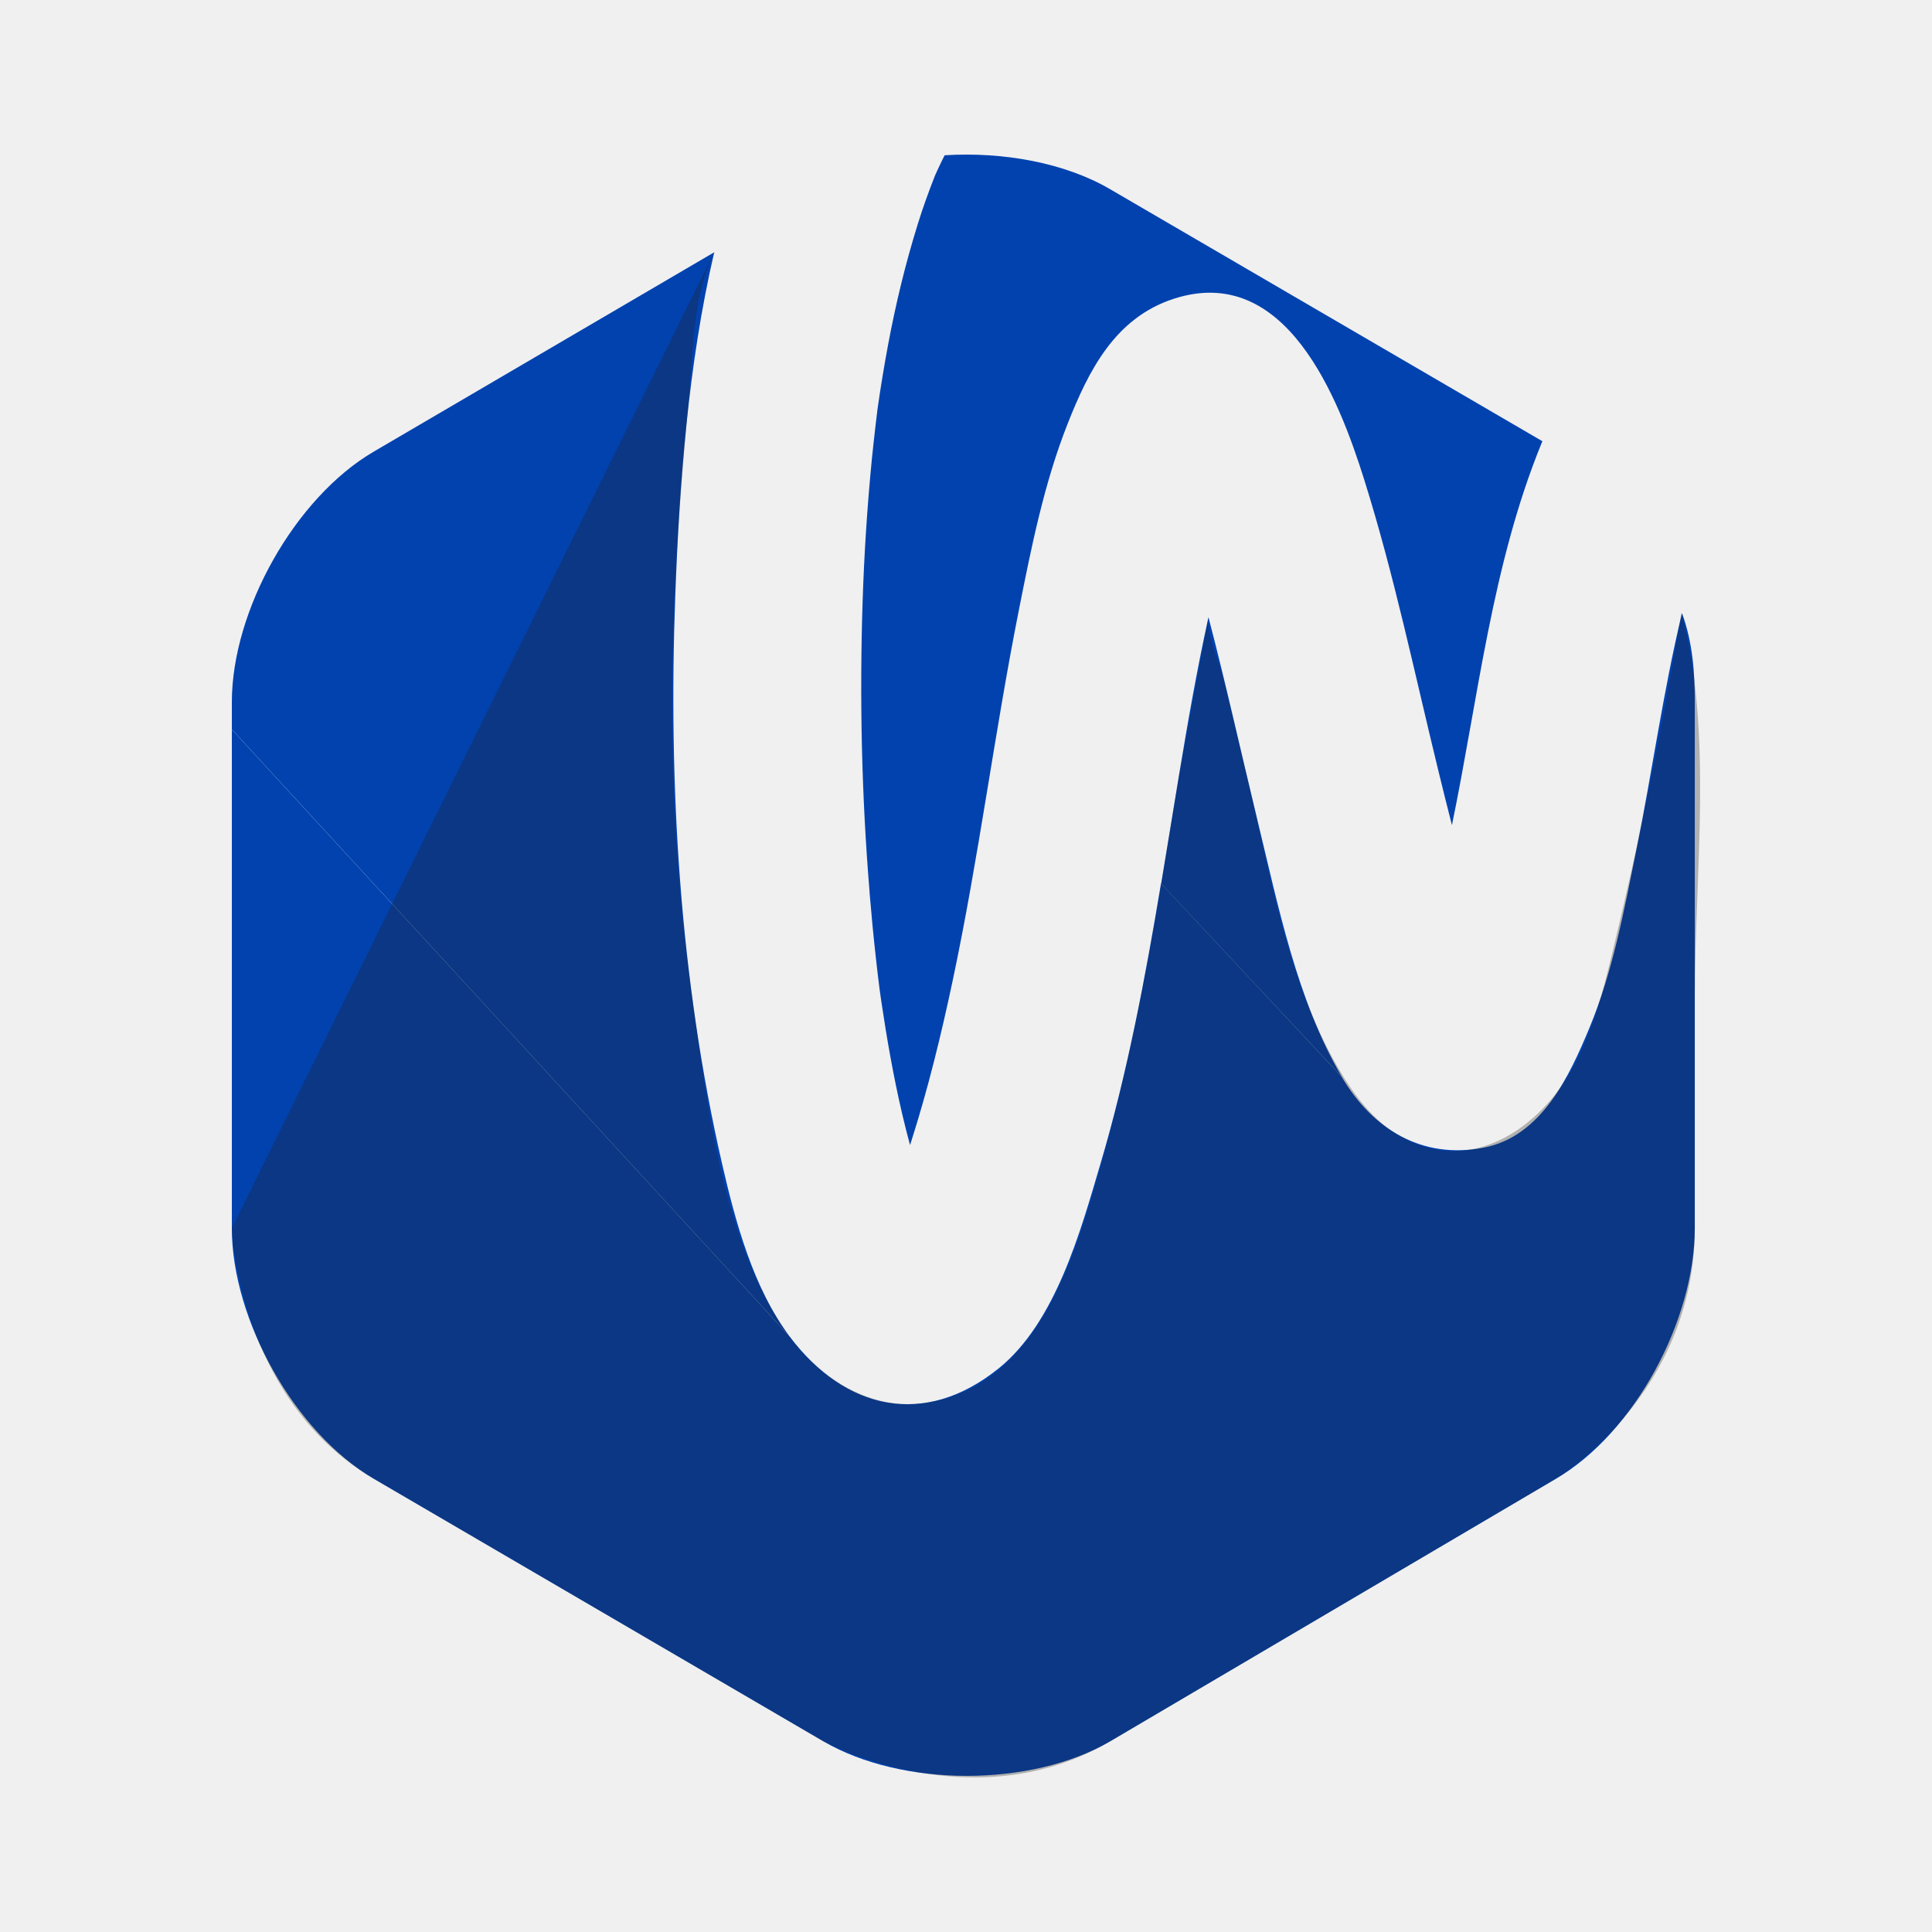
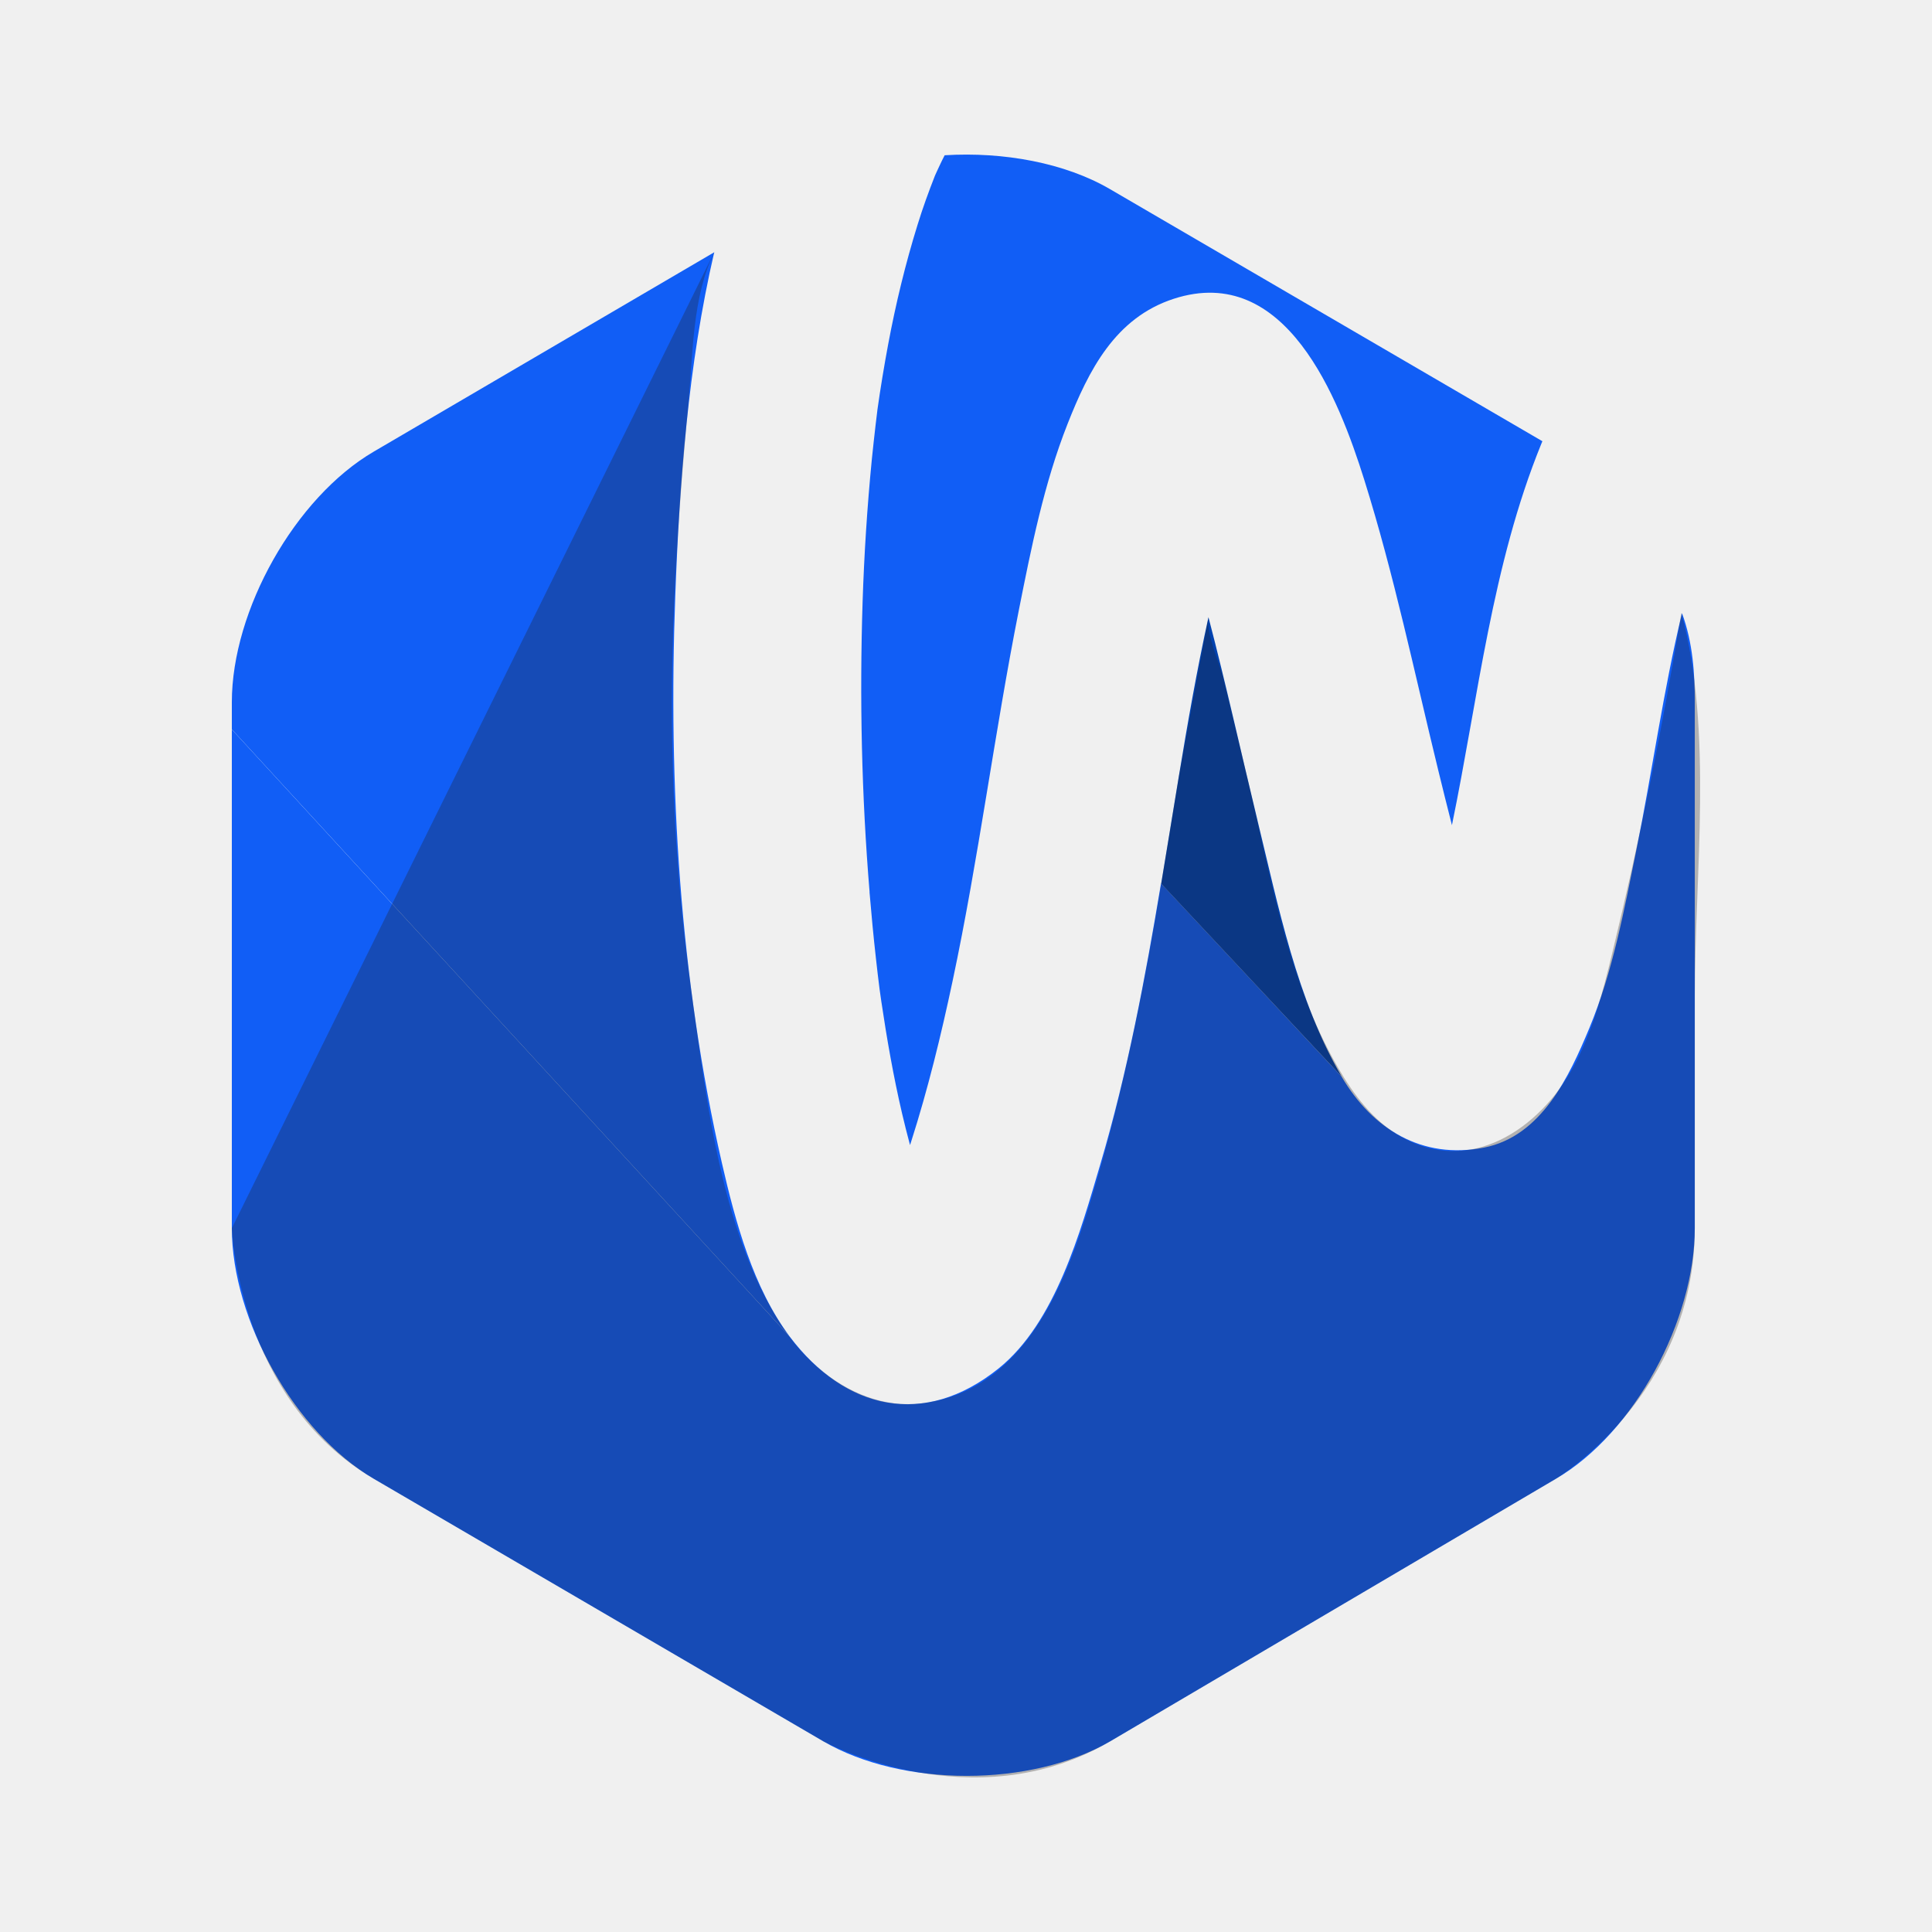
<svg xmlns="http://www.w3.org/2000/svg" width="50" height="50" viewBox="0 0 50 50" fill="none">
  <g clip-path="url(#clip0_529_73509)">
-     <path d="M22.503 23.087C22.551 23.66 22.605 24.232 22.669 24.803C22.698 25.07 22.73 25.337 22.764 25.604C22.778 25.708 22.794 25.81 22.808 25.914C22.952 26.885 23.121 27.853 23.344 28.81C23.408 29.084 23.478 29.359 23.551 29.634C23.561 29.604 23.571 29.574 23.581 29.544C24.016 28.182 24.356 26.789 24.653 25.389C25.329 22.207 25.735 18.977 26.369 15.784C26.69 14.168 27.021 12.508 27.628 10.972C28.176 9.584 28.858 8.225 30.378 7.732C33.282 6.791 34.647 10.314 35.306 12.414C36.079 14.876 36.607 17.416 37.219 19.923C37.335 20.4 37.454 20.877 37.576 21.355C38.259 18.042 38.612 14.623 39.887 11.491C39.897 11.467 39.907 11.443 39.917 11.419L28.722 4.892C27.559 4.215 25.974 3.924 24.448 4.018C24.4 4.11 24.354 4.203 24.311 4.297C24.271 4.379 24.235 4.463 24.197 4.545C24.034 4.96 23.88 5.382 23.749 5.809C23.432 6.827 23.181 7.866 22.985 8.915C22.88 9.478 22.786 10.046 22.706 10.615C22.706 10.617 22.706 10.619 22.706 10.621C22.691 10.745 22.675 10.868 22.661 10.992C22.627 11.291 22.593 11.589 22.563 11.888C22.443 13.115 22.364 14.345 22.324 15.578C22.244 18.08 22.298 20.591 22.505 23.087H22.503Z" fill="#0142AF" />
-     <path d="M17.476 15.421C17.583 12.526 17.805 9.45 18.484 6.529L9.676 11.686C7.634 12.879 6 15.796 6 18.172V18.876L20.441 34.593C19.496 33.343 19.03 31.615 18.685 30.109C17.591 25.341 17.294 20.3 17.476 15.421Z" fill="#0142AF" />
-     <path d="M9.676 38.272L21.31 45.066C23.354 46.257 26.688 46.257 28.73 45.066L40.264 38.272C42.306 37.081 43.861 34.162 43.861 31.785V18.172C43.861 17.435 43.813 16.642 43.53 15.868C43.041 17.896 42.764 19.955 42.348 22C42.033 23.548 41.74 25.146 41.131 26.61C40.611 27.861 39.893 29.407 38.405 29.7C36.806 30.013 35.521 29.227 34.72 27.863L30.047 22.864C29.637 25.317 29.179 27.761 28.473 30.143C27.963 31.868 27.317 34.234 25.839 35.419C23.918 36.961 21.875 36.492 20.439 34.593L6 18.878V31.785C6 34.162 7.634 37.081 9.676 38.272Z" fill="#0142AF" />
+     <path d="M22.503 23.087C22.551 23.66 22.605 24.232 22.669 24.803C22.698 25.07 22.73 25.337 22.764 25.604C22.778 25.708 22.794 25.81 22.808 25.914C22.952 26.885 23.121 27.853 23.344 28.81C23.408 29.084 23.478 29.359 23.551 29.634C23.561 29.604 23.571 29.574 23.581 29.544C24.016 28.182 24.356 26.789 24.653 25.389C25.329 22.207 25.735 18.977 26.369 15.784C26.69 14.168 27.021 12.508 27.628 10.972C28.176 9.584 28.858 8.225 30.378 7.732C33.282 6.791 34.647 10.314 35.306 12.414C36.079 14.876 36.607 17.416 37.219 19.923C37.335 20.4 37.454 20.877 37.576 21.355C38.259 18.042 38.612 14.623 39.887 11.491C39.897 11.467 39.907 11.443 39.917 11.419L28.722 4.892C27.559 4.215 25.974 3.924 24.448 4.018C24.4 4.11 24.354 4.203 24.311 4.297C24.271 4.379 24.235 4.463 24.197 4.545C24.034 4.96 23.88 5.382 23.749 5.809C23.432 6.827 23.181 7.866 22.985 8.915C22.88 9.478 22.786 10.046 22.706 10.615C22.706 10.617 22.706 10.619 22.706 10.621C22.691 10.745 22.675 10.868 22.661 10.992C22.627 11.291 22.593 11.589 22.563 11.888C22.443 13.115 22.364 14.345 22.324 15.578C22.244 18.08 22.298 20.591 22.505 23.087H22.503Z" fill="#115ef6" />
+     <path d="M17.476 15.421C17.583 12.526 17.805 9.45 18.484 6.529L9.676 11.686C7.634 12.879 6 15.796 6 18.172V18.876L20.441 34.593C19.496 33.343 19.03 31.615 18.685 30.109C17.591 25.341 17.294 20.3 17.476 15.421Z" fill="#115ef6" />
+     <path d="M9.676 38.272L21.31 45.066C23.354 46.257 26.688 46.257 28.73 45.066L40.264 38.272C42.306 37.081 43.861 34.162 43.861 31.785V18.172C43.861 17.435 43.813 16.642 43.53 15.868C43.041 17.896 42.764 19.955 42.348 22C42.033 23.548 41.74 25.146 41.131 26.61C40.611 27.861 39.893 29.407 38.405 29.7C36.806 30.013 35.521 29.227 34.72 27.863L30.047 22.864C29.637 25.317 29.179 27.761 28.473 30.143C27.963 31.868 27.317 34.234 25.839 35.419C23.918 36.961 21.875 36.492 20.439 34.593L6 18.878V31.785C6 34.162 7.634 37.081 9.676 38.272Z" fill="#115ef6" />
    <path d="M32.542 21.224C32.118 19.478 31.731 17.713 31.275 15.973C30.976 17.336 30.735 18.716 30.508 20.091C30.354 21.016 30.207 21.942 30.051 22.869L34.726 27.867C33.565 25.89 33.078 23.432 32.542 21.226V21.224Z" fill="#0142AF" />
    <path opacity="0.3" d="M18.484 6.529L6 31.785C6 31.785 6.163 36.221 9.676 38.272L21.31 45.066C21.31 45.066 25.167 47.165 28.73 45.066C32.293 42.966 40.264 38.272 40.264 38.272C40.264 38.272 43.861 36.111 43.861 31.785V25.782C43.861 22.62 44.341 18.92 43.514 15.863C43.028 18.828 42.428 21.774 41.718 24.693C41.475 25.696 41.214 26.706 40.72 27.611C39.837 29.229 38.038 30.43 36.255 29.417C35.547 29.016 35.035 28.337 34.627 27.629C33.325 25.379 32.903 22.774 32.315 20.278C32.102 19.369 31.877 18.465 31.66 17.559C31.564 17.164 31.201 16.382 31.277 15.973L30.51 20.091L30.053 22.869C29.583 25.722 28.987 28.681 28.103 31.479C27.427 33.618 26.297 36.077 23.773 36.325C22.441 36.456 21.162 35.623 20.385 34.529C18.677 32.122 18.279 28.435 17.884 25.585C17.426 22.291 17.3 18.952 17.446 15.63C17.522 13.891 17.657 12.143 17.819 10.411C17.932 9.187 17.918 7.647 18.488 6.531L18.484 6.529Z" fill="#201F1E" />
  </g>
  <defs>
    <clipPath id="clip0_529_73509">
      <rect width="38" height="42" fill="white" transform="translate(6 4)" />
    </clipPath>
  </defs>
</svg>
